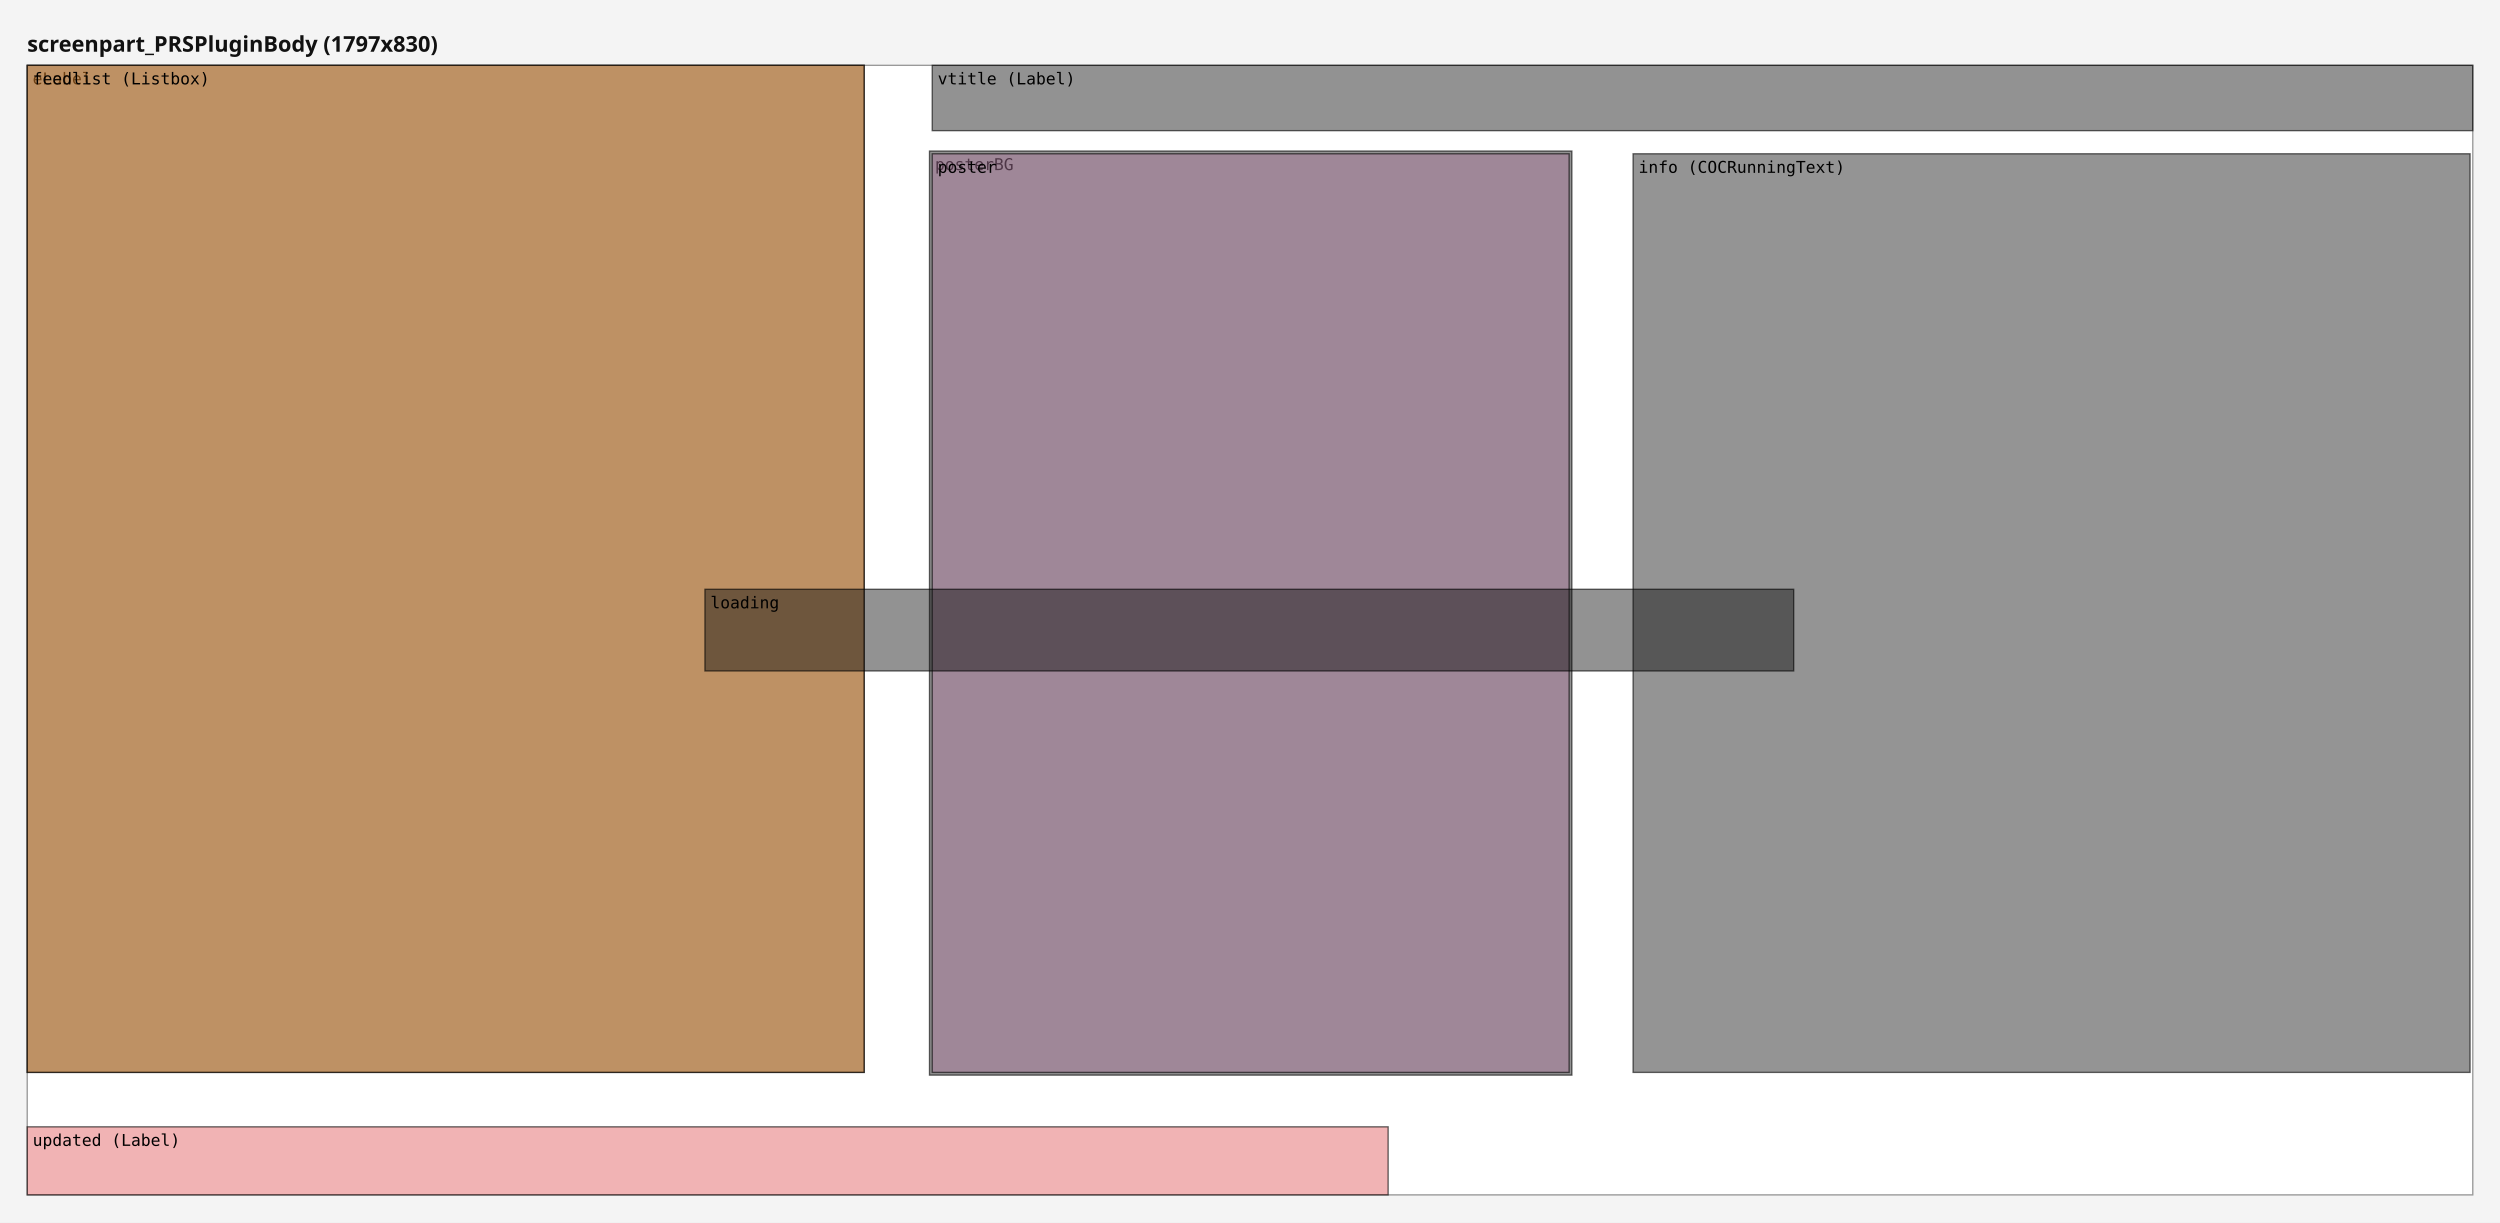
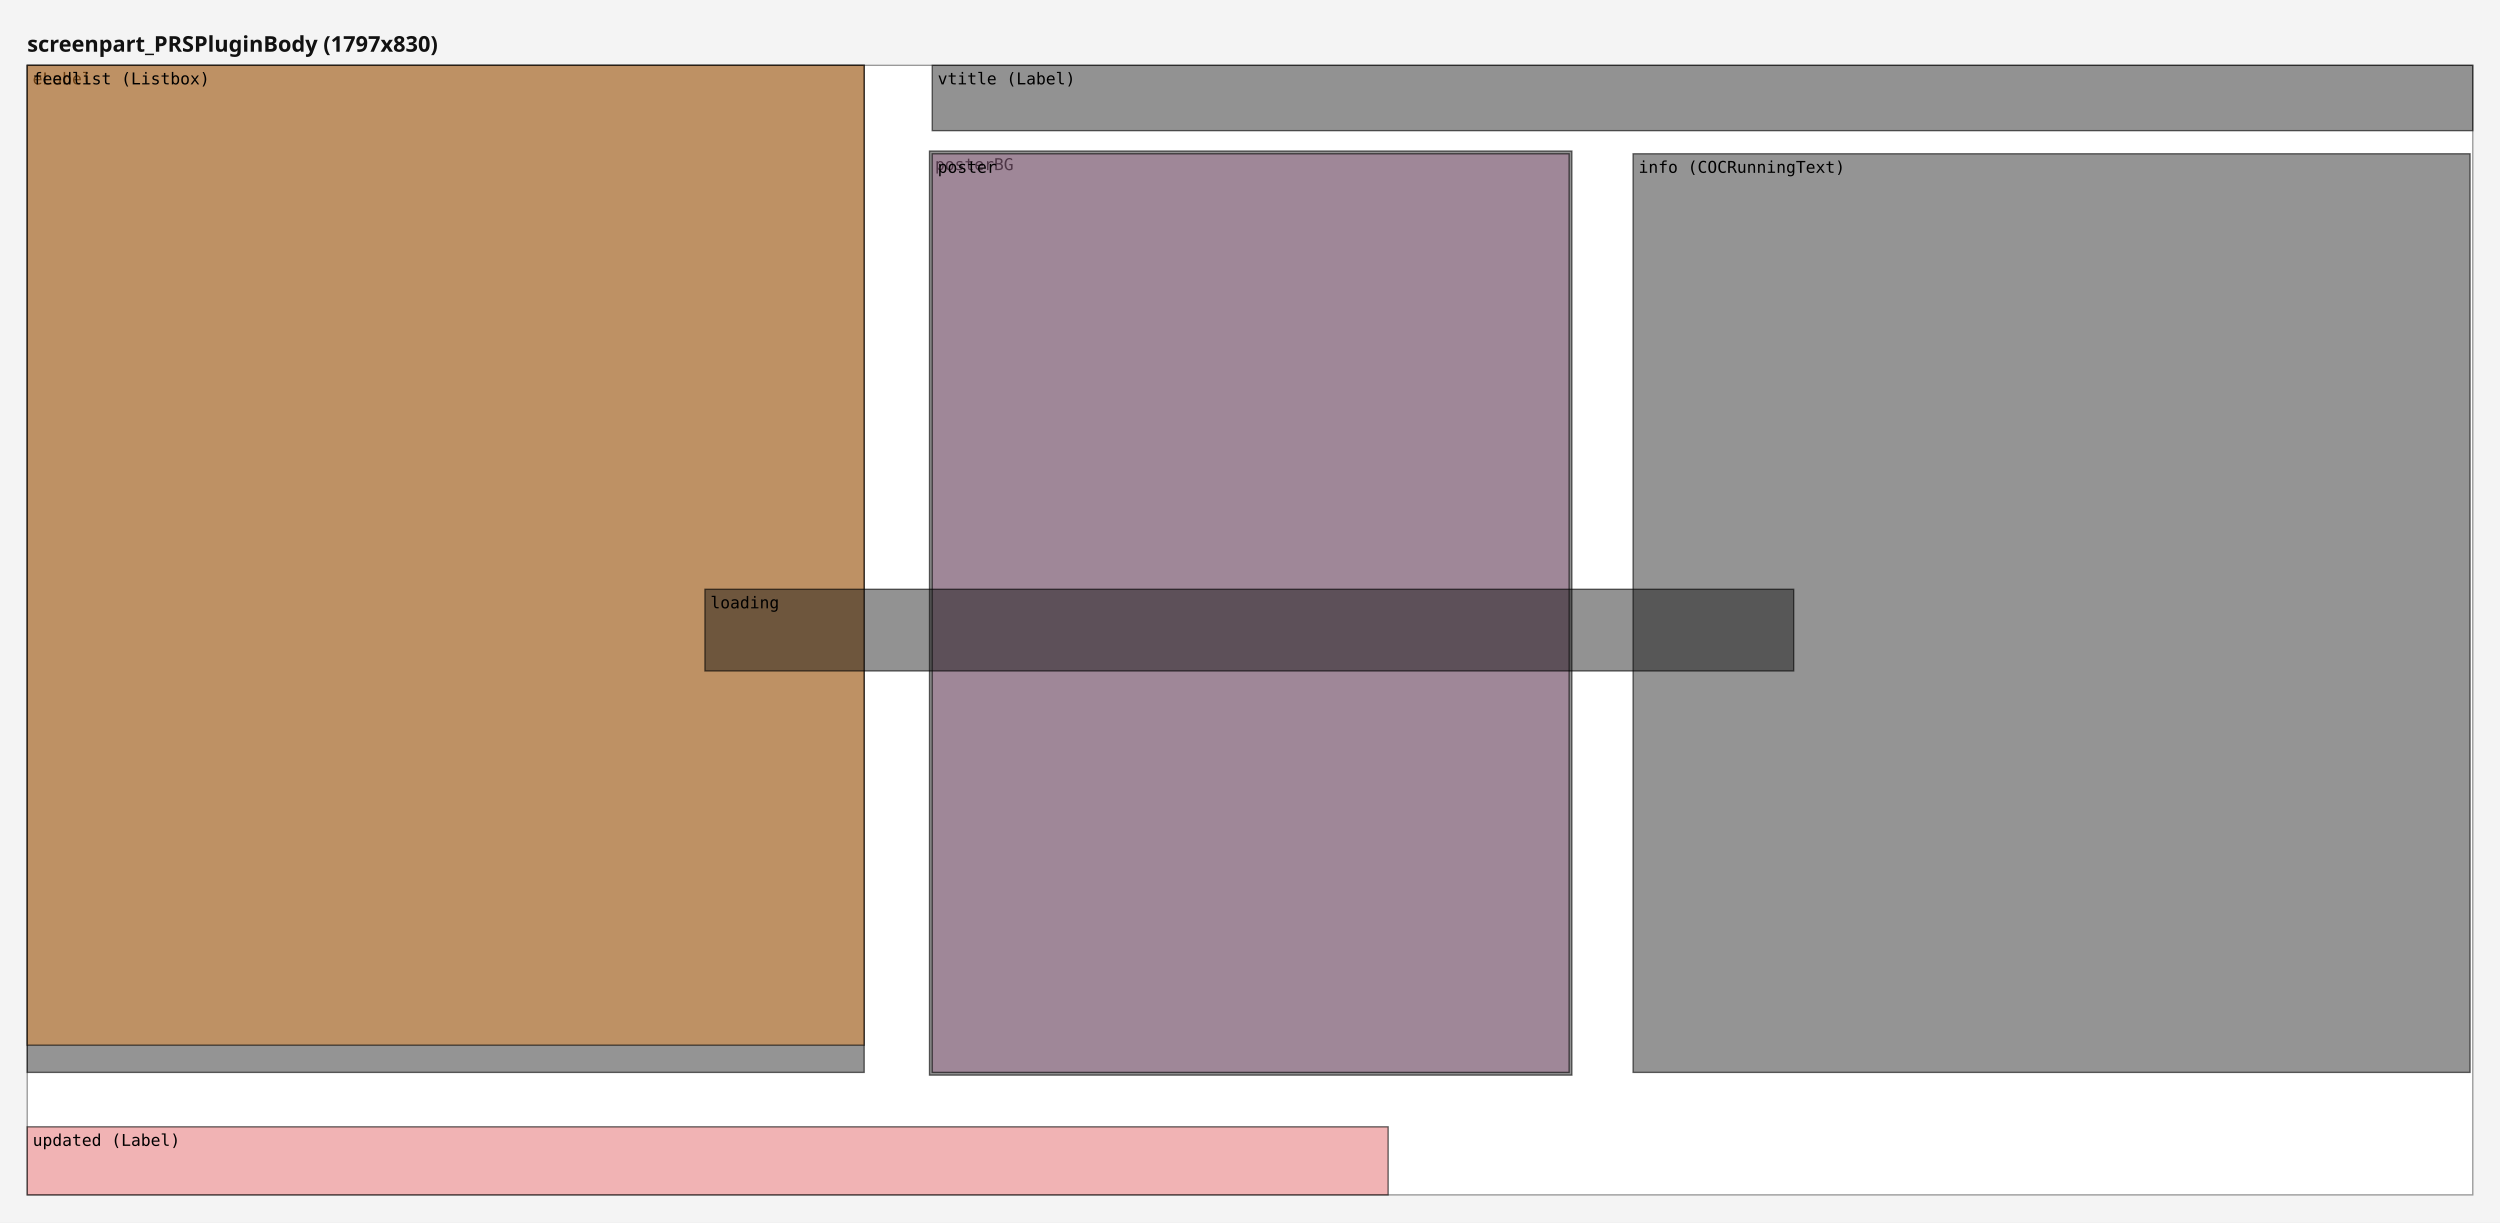
<svg xmlns="http://www.w3.org/2000/svg" width="1837" height="898" viewBox="0 0 1837 898">
  <rect x="0" y="0" width="1837" height="898" fill="#f4f4f4" />
  <text x="20" y="38" font-family="sans-serif" font-size="16" font-weight="bold" fill="#111111">screenpart_PRSPluginBody (1797x830)</text>
  <g data-screen="0" transform="translate(20,48)">
    <rect x="0" y="0" width="1797" height="830" fill="#ffffff" stroke="#999999" stroke-width="1" />
    <g>
      <rect data-ref="0:0" x="0" y="0" width="615" height="740" fill="#121212" fill-opacity="0.45" stroke="#000000" stroke-opacity="0.6" stroke-width="1" />
      <text x="4" y="14" font-family="monospace" font-size="12" fill="#000000">eLabel</text>
    </g>
    <g>
      <rect data-ref="0:5" x="663" y="63" width="472" height="679" fill="#0e0e0e" fill-opacity="0.45" stroke="#000000" stroke-opacity="0.6" stroke-width="1" />
      <text x="667" y="77" font-family="monospace" font-size="12" fill="#000000">posterBG</text>
    </g>
    <g>
-       <rect data-ref="0:1" x="0" y="0" width="615" height="740" fill="#f28e2b" fill-opacity="0.45" stroke="#000000" stroke-opacity="0.6" stroke-width="1" />
+       <rect data-ref="0:1" x="0" y="0" width="615" height="720" fill="#f28e2b" fill-opacity="0.45" stroke="#000000" stroke-opacity="0.6" stroke-width="1" />
      <text x="4" y="14" font-family="monospace" font-size="12" fill="#000000">feedlist (Listbox)</text>
    </g>
    <g>
      <rect data-ref="0:2" x="0" y="780" width="1000" height="50" fill="#e15759" fill-opacity="0.45" stroke="#000000" stroke-opacity="0.6" stroke-width="1" />
      <text x="4" y="794" font-family="monospace" font-size="12" fill="#000000">updated (Label)</text>
    </g>
    <g>
      <rect data-ref="0:4" x="665" y="0" width="1132" height="48" fill="#0e0e0e" fill-opacity="0.45" stroke="#000000" stroke-opacity="0.6" stroke-width="1" />
      <text x="669" y="14" font-family="monospace" font-size="12" fill="#000000">vtitle (Label)</text>
    </g>
    <g>
      <rect data-ref="0:6" x="665" y="65" width="468" height="675" fill="#b07aa1" fill-opacity="0.45" stroke="#000000" stroke-opacity="0.6" stroke-width="1" />
      <text x="669" y="79" font-family="monospace" font-size="12" fill="#000000">poster</text>
    </g>
    <g>
      <rect data-ref="0:7" x="1180" y="65" width="615" height="675" fill="#121212" fill-opacity="0.45" stroke="#000000" stroke-opacity="0.6" stroke-width="1" />
      <text x="1184" y="79" font-family="monospace" font-size="12" fill="#000000">info (COCRunningText)</text>
    </g>
    <g>
      <rect data-ref="0:3" x="498" y="385" width="800" height="60" fill="#0e0e0e" fill-opacity="0.45" stroke="#000000" stroke-opacity="0.6" stroke-width="1" />
      <text x="502" y="399" font-family="monospace" font-size="12" fill="#000000">loading</text>
    </g>
  </g>
</svg>
